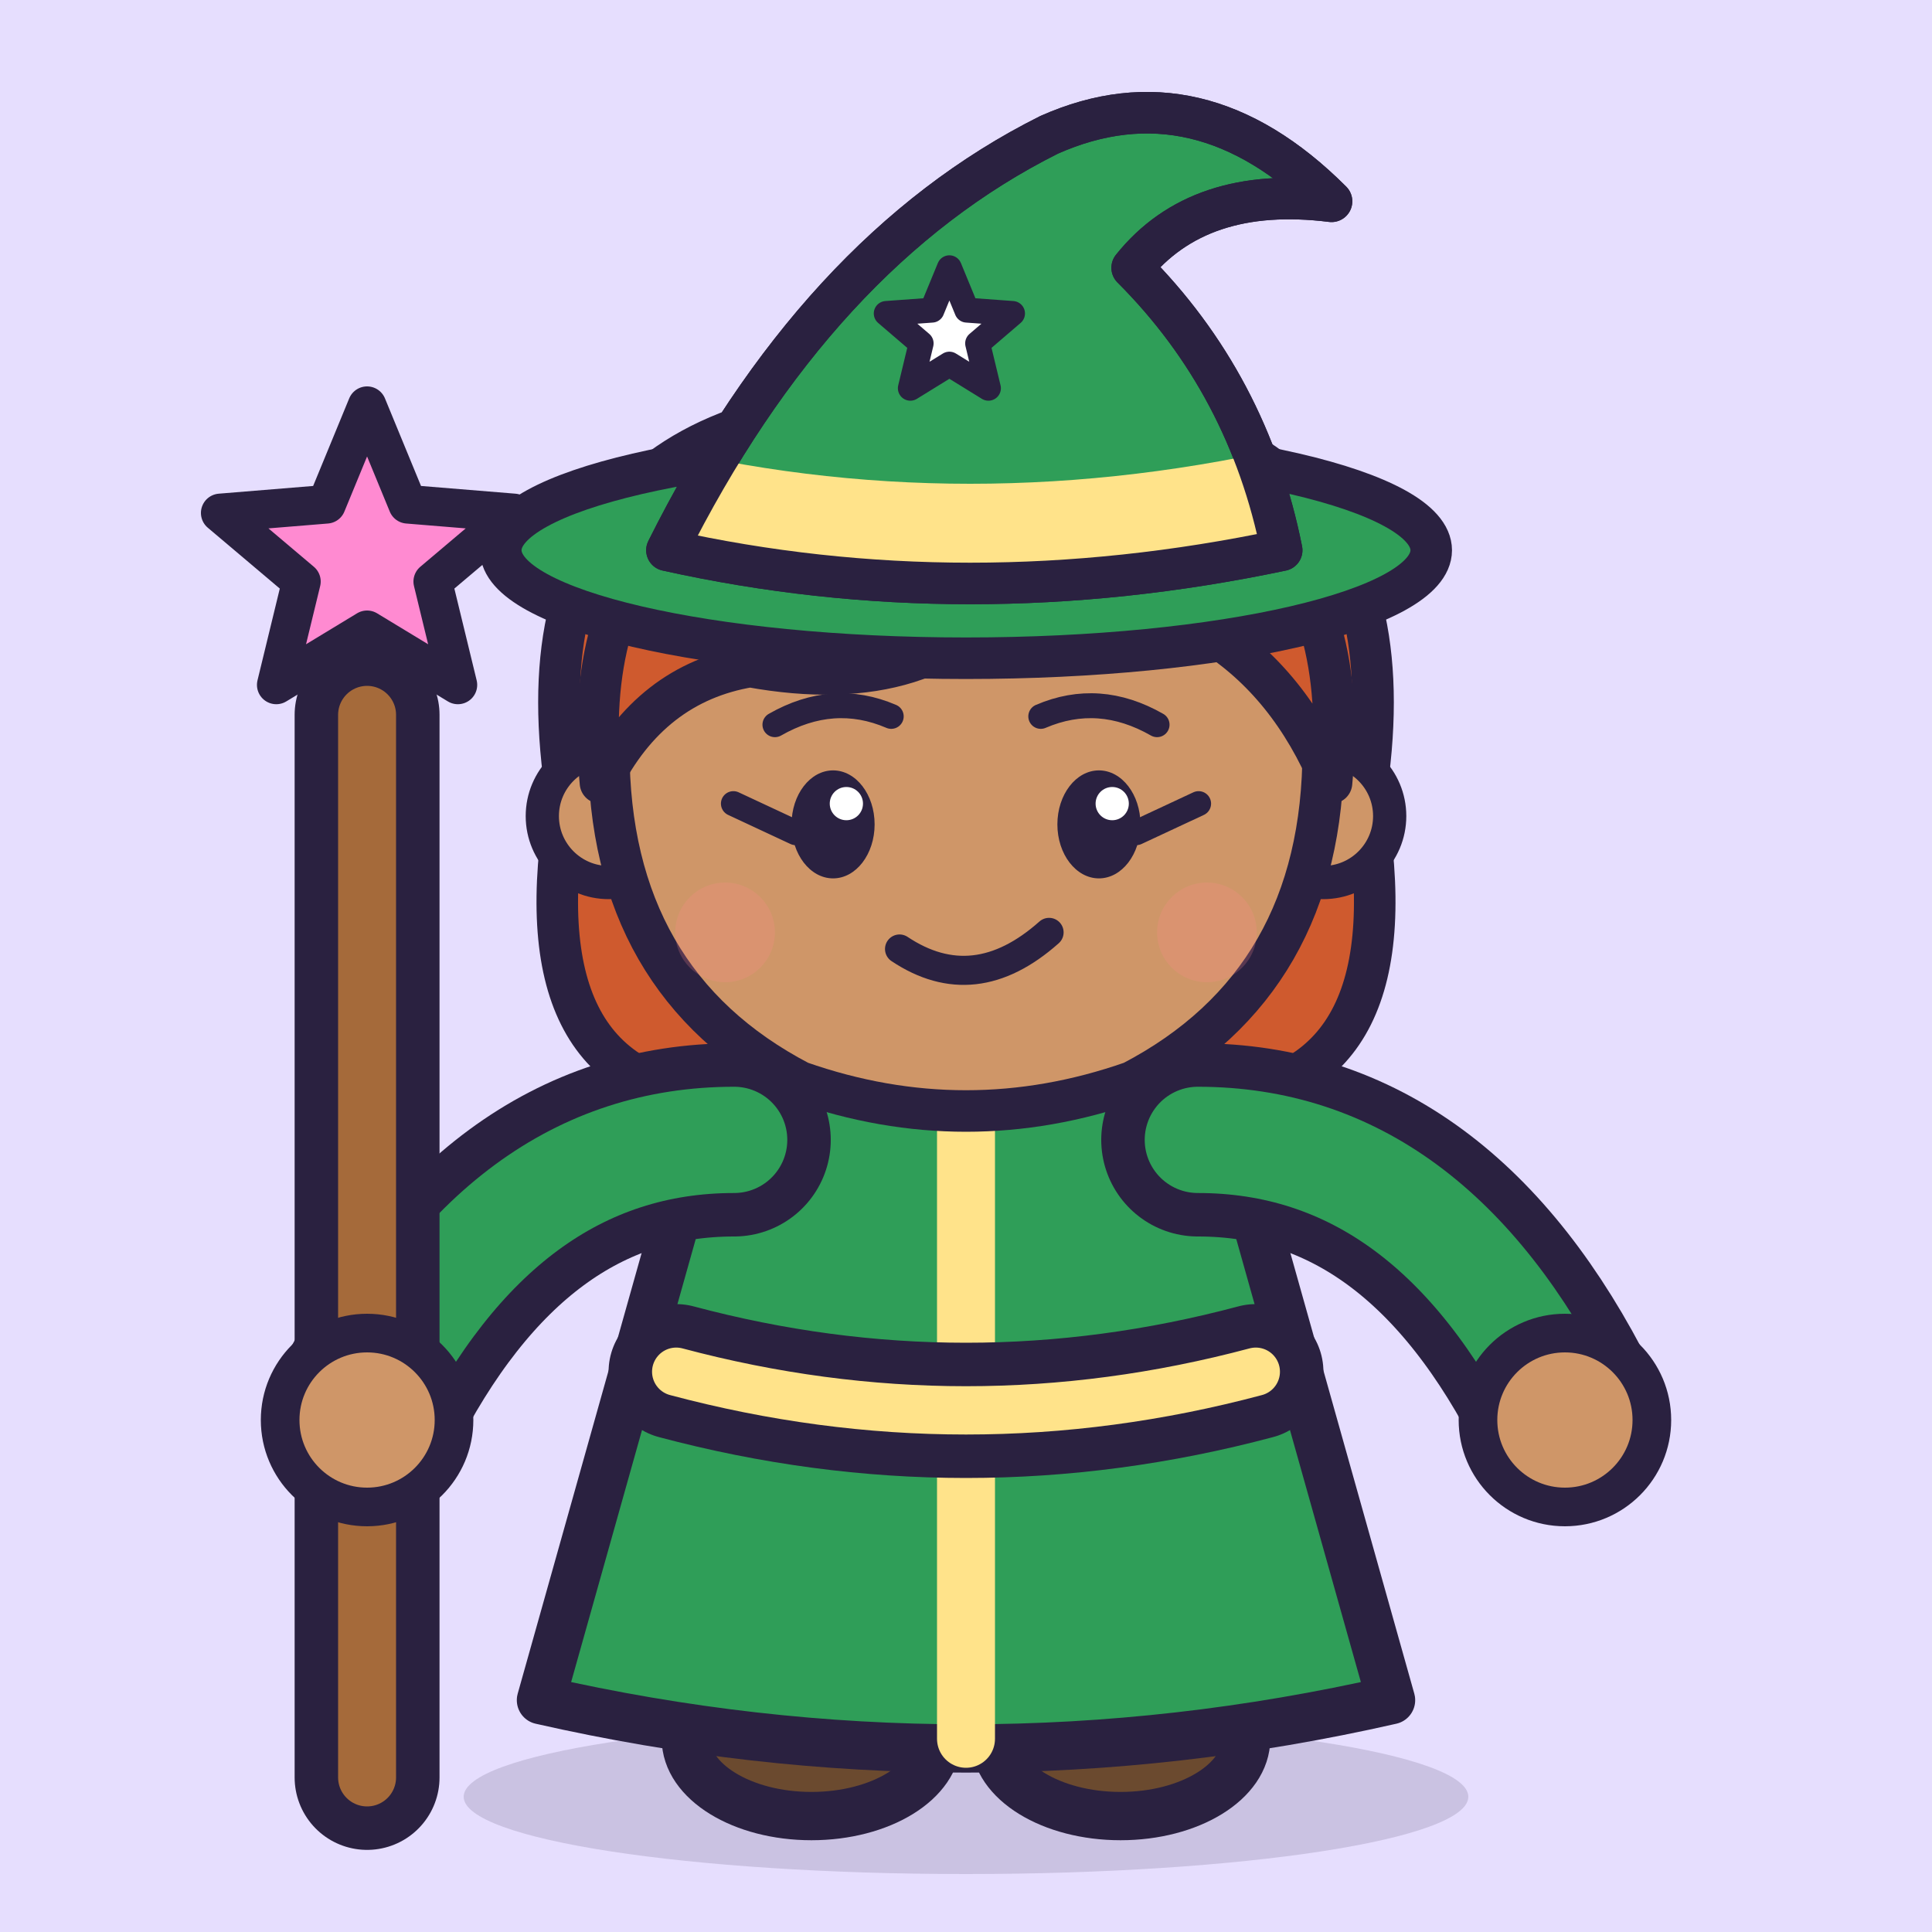
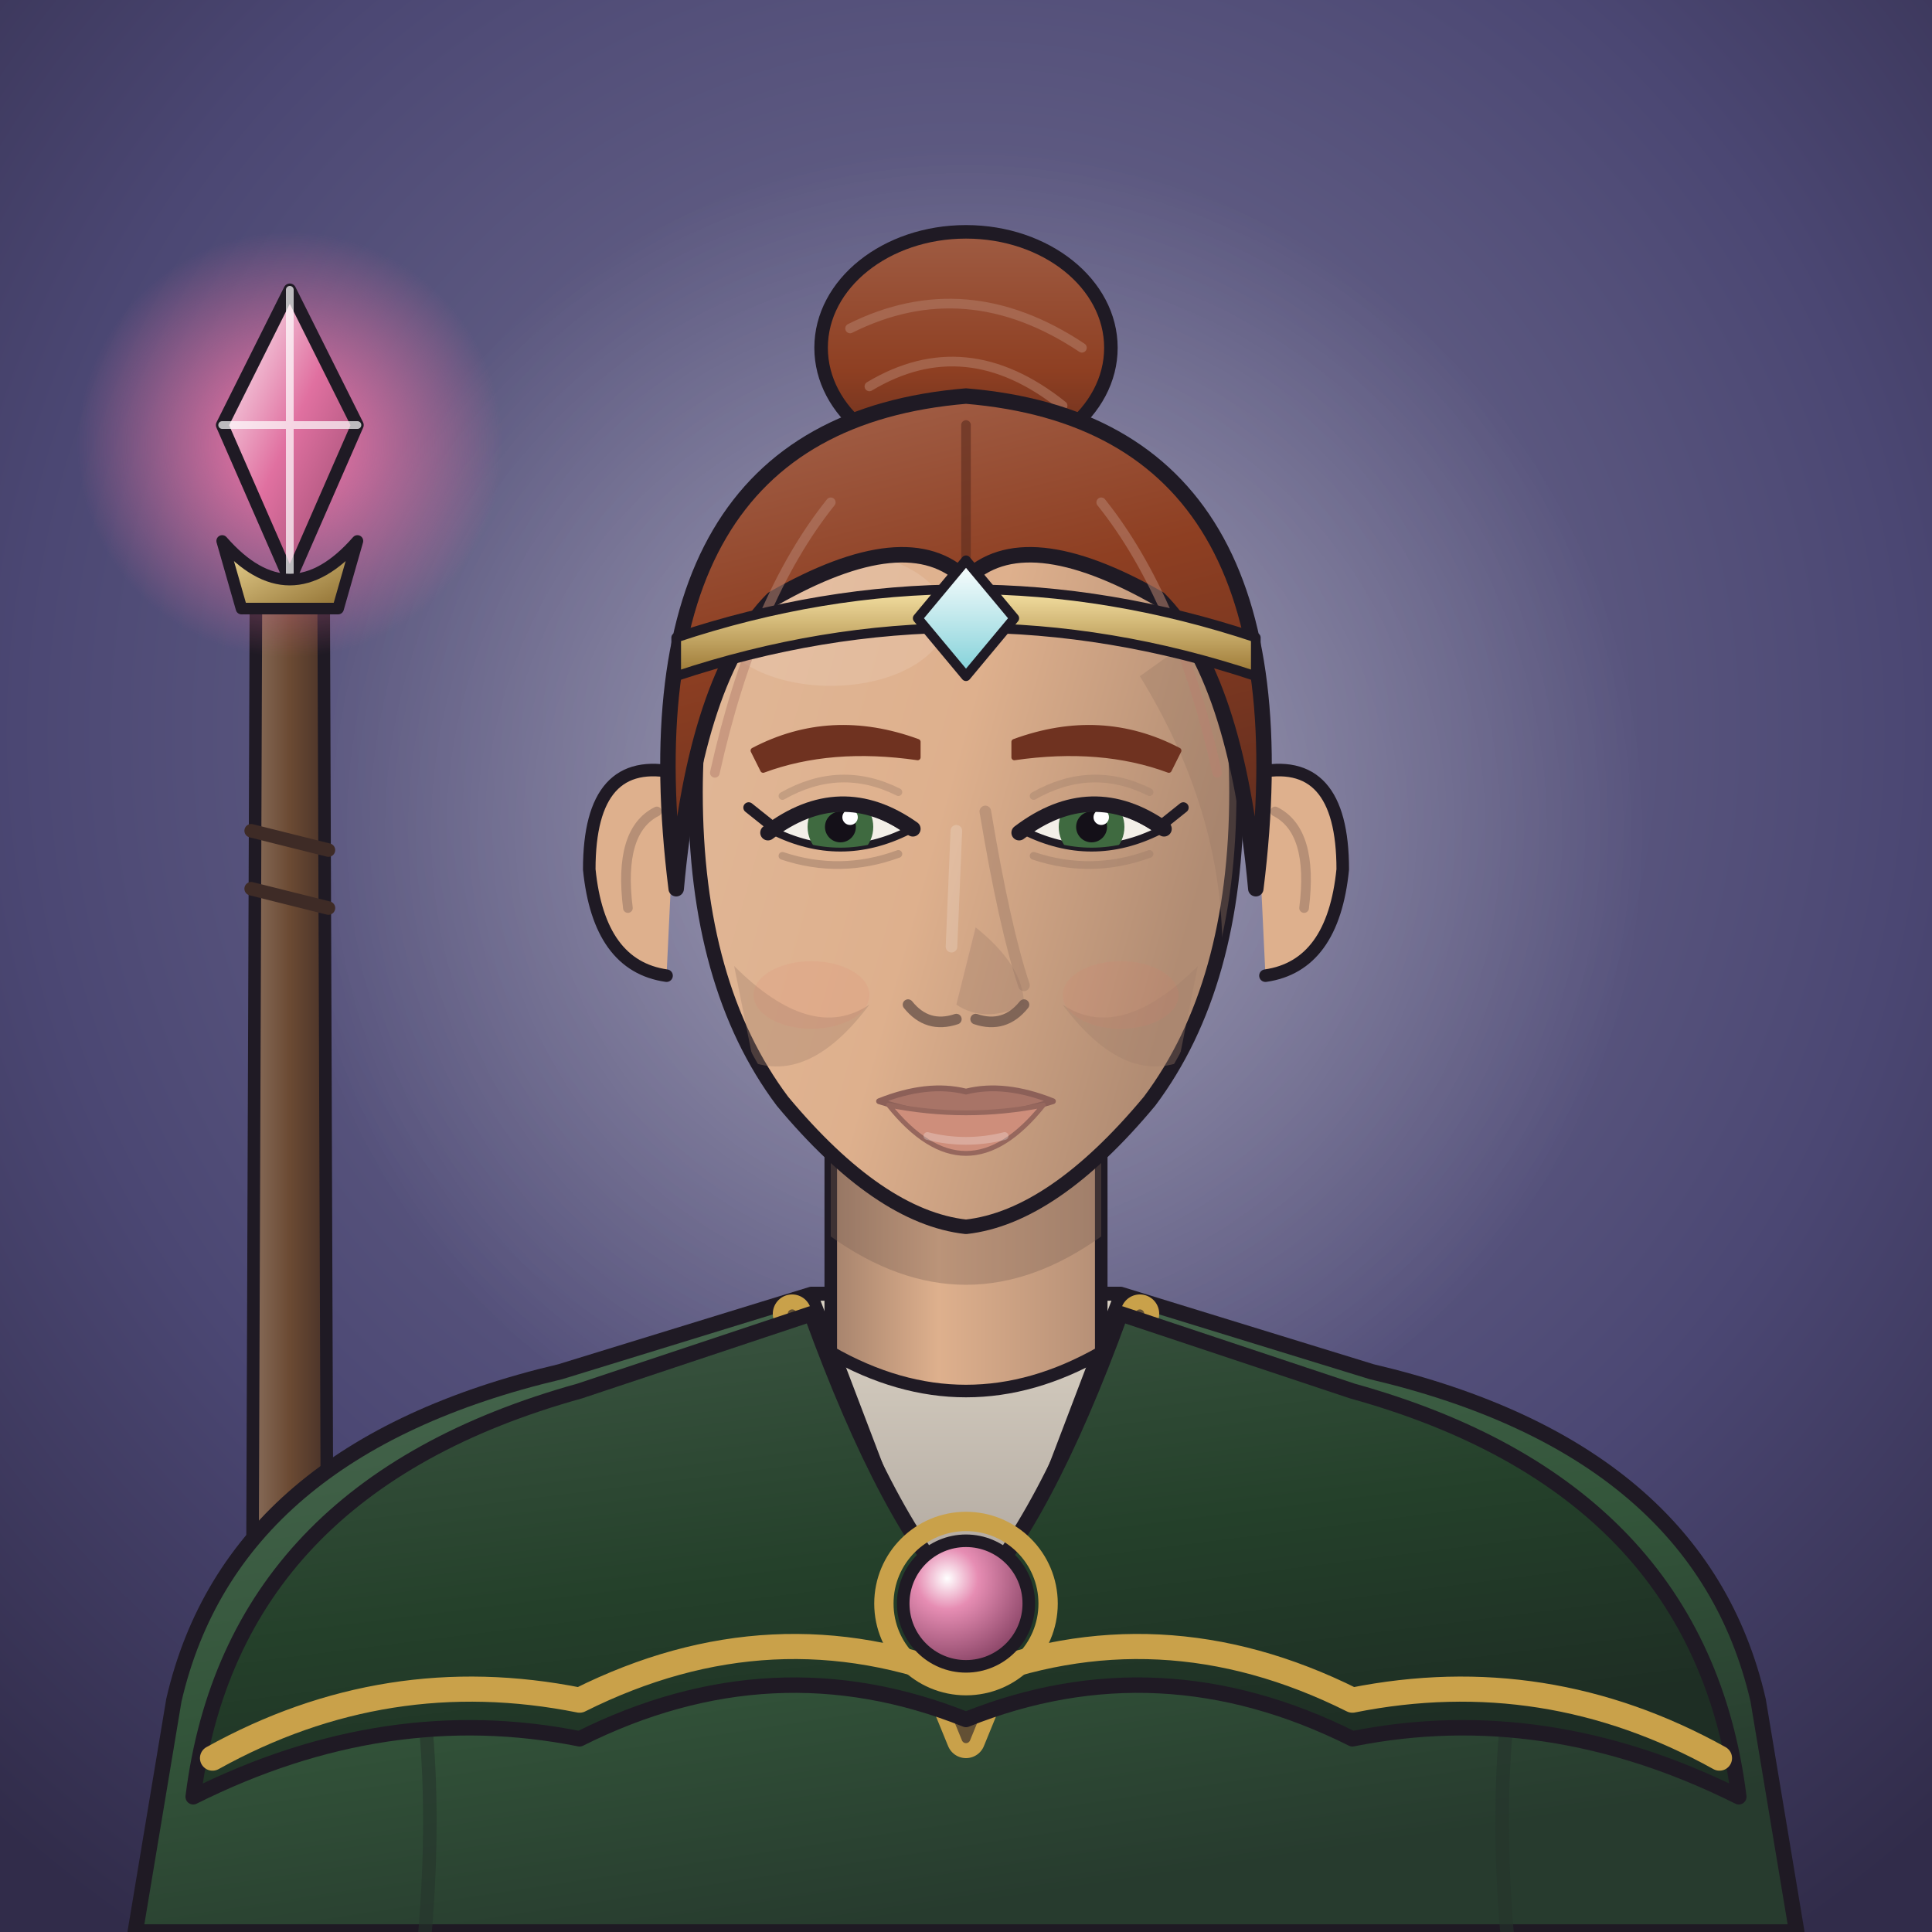
<svg xmlns="http://www.w3.org/2000/svg" viewBox="0 0 200 200" role="img" aria-label="Mage avatar">
-   <rect width="200" height="200" fill="#e6defe" />
-   <ellipse cx="100" cy="186" rx="52" ry="8" fill="#2a2140" opacity=".15" />
-   <g transform="translate(100 112) scale(.86) translate(-100 -122)">
-     <path d="M52 88Q44 38 100 40Q156 38 148 88Q154 122 130 124H70Q46 122 52 88Z" fill="#cf5a2e" stroke="#2a2140" stroke-width="5" stroke-linejoin="round" stroke-linecap="round" />
+   <defs>
+     <radialGradient id="magef3g1" cx="0.5" cy="0.38" r="0.75">
+       <stop offset="0" stop-color="#787596" stop-opacity="1" />
+       <stop offset="0.65" stop-color="#4b4773" stop-opacity="1" />
+       <stop offset="1" stop-color="#312c4a" stop-opacity="1" />
+     </radialGradient>
+     <radialGradient id="magef3g2" cx="0.5" cy="0.5" r="0.5">
+       <stop offset="0" stop-color="#ffffff" stop-opacity="0.35" />
+       <stop offset="1" stop-color="#ffffff" stop-opacity="0" />
+     </radialGradient>
+     <linearGradient id="magef3g3" x1="0" y1="0" x2="1" y2="0">
+       <stop offset="0" stop-color="#896e5c" />
+       <stop offset="0.5" stop-color="#6b4a33" />
+       <stop offset="1" stop-color="#473128" />
+     </linearGradient>
+     <radialGradient id="magef3g4" cx="0.5" cy="0.5" r="0.5">
+       <stop offset="0" stop-color="#ffffff" stop-opacity="0.95" />
+       <stop offset="0.25" stop-color="#e070a0" stop-opacity="0.9" />
+       <stop offset="1" stop-color="#e070a0" stop-opacity="0" />
+     </radialGradient>
+     <linearGradient id="magef3g5" x1="0" y1="0" x2="1" y2="1">
+       <stop offset="0" stop-color="#f2dc9a" />
+       <stop offset="1" stop-color="#8a6a2c" />
+     </linearGradient>
+     <linearGradient id="magef3g6" x1="0" y1="0" x2="1" y2="1">
+       <stop offset="0" stop-color="#ffffff" />
+       <stop offset="0.5" stop-color="#e070a0" />
+       <stop offset="1" stop-color="#8e486a" />
+     </linearGradient>
+     <linearGradient id="magef3g7" x1="0" y1="0" x2="0" y2="1">
+       <stop offset="0" stop-color="#9f5c43" />
+       <stop offset="0.6" stop-color="#8e3f22" />
+       <stop offset="1" stop-color="#632d1e" />
+     </linearGradient>
+     <linearGradient id="magef3g8" x1="0" y1="0" x2="0.4" y2="1">
+       <stop offset="0" stop-color="#4b6952" />
+       <stop offset="0.6" stop-color="#33553a" />
+       <stop offset="1" stop-color="#273b2e" />
+     </linearGradient>
+     <linearGradient id="magef3g9" x1="0" y1="0" x2="0" y2="1">
+       <stop offset="0" stop-color="#dcd4c6" />
+       <stop offset="1" stop-color="#9d948e" />
+     </linearGradient>
+     <linearGradient id="magef3g10" x1="0" y1="0" x2="0.4" y2="1">
+       <stop offset="0" stop-color="#3e5744" />
+       <stop offset="0.6" stop-color="#24402a" />
+       <stop offset="1" stop-color="#1e2e24" />
+     </linearGradient>
+     <radialGradient id="magef3g11" cx="0.35" cy="0.3" r="0.7">
+       <stop offset="0" stop-color="#ffffff" stop-opacity="1" />
+       <stop offset="0.35" stop-color="#e68db3" stop-opacity="1" />
+       <stop offset="1" stop-color="#8e486a" stop-opacity="1" />
+     </radialGradient>
+     <linearGradient id="magef3g12" x1="0" y1="0" x2="1" y2="0">
+       <stop offset="0" stop-color="#a5826c" />
+       <stop offset="0.4" stop-color="#deb08d" />
+       <stop offset="1" stop-color="#b58f76" />
+     </linearGradient>
+     <linearGradient id="magef3g13" x1="0" y1="0" x2="1" y2="0.4">
+       <stop offset="0" stop-color="#e1b898" />
+       <stop offset="0.55" stop-color="#deb08d" />
+       <stop offset="1" stop-color="#b18c73" />
+     </linearGradient>
+     <clipPath id="magef3c14">
+       <path d="M72 82Q72 49 100 47Q128 49 128 82Q128 102 119 114Q109 126 100 127Q91 126 81 114Q72 102 72 82Z" />
+     </clipPath>
+     <clipPath id="magef3c15">
+       <path d="M80 86Q87 81 94 86Q87 89.5 80 86Z" />
+     </clipPath>
+     <clipPath id="magef3c16">
+       <path d="M106 86Q113 81 120 86Q113 89.5 106 86Z" />
+     </clipPath>
+     <linearGradient id="magef3g17" x1="0" y1="0" x2="0.3" y2="1">
+       <stop offset="0" stop-color="#a5654e" />
+       <stop offset="0.5" stop-color="#8e3f22" />
+       <stop offset="1" stop-color="#69301f" />
+     </linearGradient>
+     <linearGradient id="magef3g18" x1="0" y1="0" x2="0" y2="1">
+       <stop offset="0" stop-color="#f6e2a4" />
+       <stop offset="1" stop-color="#9a7632" />
+     </linearGradient>
+     <linearGradient id="magef3g19" x1="0" y1="0" x2="0" y2="1">
+       <stop offset="0" stop-color="#ffffff" />
+       <stop offset="1" stop-color="#7fd0d8" />
+     </linearGradient>
+   </defs>
+   <rect width="200" height="200" fill="url(#magef3g1)" />
+   <circle cx="100" cy="86" r="70" fill="url(#magef3g2)" />
+   <g>
+     <path d="M26.5 60L33.5 60L34 200L26 200Z" fill="url(#magef3g3)" stroke="#1f1a24" stroke-width="1.3" stroke-linejoin="round" stroke-linecap="round" />
+     <path d="M26 86L34 88" fill="none" stroke="#3e2b26" stroke-width="1.4" stroke-linecap="round" stroke-linejoin="round" opacity="1" />
+     <path d="M26 92L34 94" fill="none" stroke="#3e2b26" stroke-width="1.4" stroke-linecap="round" stroke-linejoin="round" opacity="1" />
+     <circle cx="30" cy="46" r="22" fill="url(#magef3g4)" />
+     <path d="M30 30L37 44L30 60L23 44Z" fill="url(#magef3g6)" stroke="#1f1a24" stroke-width="1.3" stroke-linejoin="round" stroke-linecap="round" />
+     <path d="M30 30L30 60M23 44L37 44" fill="none" stroke="#ffffff" stroke-width="0.8" stroke-linecap="round" stroke-linejoin="round" opacity="0.7" />
+     <path d="M23 56Q30 64 37 56L35 63L25 63Z" fill="url(#magef3g5)" stroke="#1f1a24" stroke-width="1.2" stroke-linejoin="round" stroke-linecap="round" />
  </g>
-   <ellipse cx="84" cy="180" rx="13" ry="8" fill="#6b4a2f" stroke="#2a2140" stroke-width="5" stroke-linejoin="round" stroke-linecap="round" />
-   <g transform="translate(200 0) scale(-1 1)">
-     <ellipse cx="84" cy="180" rx="13" ry="8" fill="#6b4a2f" stroke="#2a2140" stroke-width="5" stroke-linejoin="round" stroke-linecap="round" />
+   <ellipse cx="100" cy="36" rx="15" ry="12" fill="url(#magef3g7)" stroke="#1f1a24" stroke-width="1.4" />
+   <path d="M88 34Q100 28 112 36M90 40Q100 34 110 42" fill="none" stroke="#b07964" stroke-width="1" stroke-linecap="round" stroke-linejoin="round" opacity="0.6" />
+   <path d="M14 200L18 176Q24 150 58 142L84 134H116L142 142Q176 150 182 176L186 200Z" fill="url(#magef3g8)" stroke="#1f1a24" stroke-width="1.6" stroke-linejoin="round" stroke-linecap="round" />
+   <path d="M84 134L100 176L116 134Z" fill="url(#magef3g9)" stroke="#1f1a24" stroke-width="1.3" stroke-linejoin="round" stroke-linecap="round" />
+   <path d="M82 136L100 180L118 136" fill="none" stroke="#c9a14a" stroke-width="4" stroke-linecap="round" stroke-linejoin="round" opacity="1" />
+   <path d="M82 136L100 180L118 136" fill="none" stroke="#1f1a24" stroke-width="0.9" stroke-linecap="round" stroke-linejoin="round" opacity="0.6" />
+   <circle cx="86.5" cy="147.0" r="1.1" fill="#e4d0a4" />
+   <circle cx="113.5" cy="147.0" r="1.1" fill="#e4d0a4" />
+   <circle cx="91.0" cy="158.0" r="1.1" fill="#e4d0a4" />
+   <circle cx="109.0" cy="158.0" r="1.1" fill="#e4d0a4" />
+   <circle cx="95.5" cy="169.0" r="1.1" fill="#e4d0a4" />
+   <circle cx="104.5" cy="169.0" r="1.1" fill="#e4d0a4" />
+   <path d="M40 160Q46 176 44 200M160 160Q154 176 156 200" fill="none" stroke="#24342b" stroke-width="1.4" stroke-linecap="round" stroke-linejoin="round" opacity="0.6" />
+   <path d="M20 186Q24 154 60 144L84 136Q92 158 100 166Q108 158 116 136L140 144Q176 154 180 186Q160 176 140 180Q120 170 100 178Q80 170 60 180Q40 176 20 186Z" fill="url(#magef3g10)" stroke="#1f1a24" stroke-width="1.6" stroke-linejoin="round" stroke-linecap="round" />
+   <path d="M22 182Q40 172 60 176Q80 166 100 174Q120 166 140 176Q160 172 178 182" fill="none" stroke="#c9a14a" stroke-width="2.6" stroke-linecap="round" stroke-linejoin="round" opacity="1" />
+   <circle cx="100" cy="166" r="6.5" fill="url(#magef3g11)" stroke="#1f1a24" stroke-width="1.3" />
+   <circle cx="100" cy="166" r="8.5" fill="none" stroke="#c9a14a" stroke-width="2" />
+   <path d="M86 112L86 140Q100 148 114 140L114 112Z" fill="url(#magef3g12)" stroke="#1f1a24" stroke-width="1.3" stroke-linejoin="round" stroke-linecap="round" />
+   <path d="M86 118Q100 134 114 118L114 128Q100 138 86 128Z" fill="#785e52" opacity="0.35" />
+   <path d="M70 80Q61 78 61 90Q62 100 69 101" fill="#deb08d" stroke="#1f1a24" stroke-width="1.3" stroke-linejoin="round" stroke-linecap="round" />
+   <path d="M68 84Q64 86 65 94" fill="none" stroke="#a5826c" stroke-width="1" stroke-linecap="round" stroke-linejoin="round" opacity="0.7" />
+   <path d="M130 80Q139 78 139 90Q138 100 131 101" fill="#deb08d" stroke="#1f1a24" stroke-width="1.3" stroke-linejoin="round" stroke-linecap="round" />
+   <path d="M132 84Q136 86 135 94" fill="none" stroke="#a5826c" stroke-width="1" stroke-linecap="round" stroke-linejoin="round" opacity="0.7" />
+   <path d="M72 82Q72 49 100 47Q128 49 128 82Q128 102 119 114Q109 126 100 127Q91 126 81 114Q72 102 72 82Z" fill="url(#magef3g13)" stroke="#1f1a24" stroke-width="1.5" stroke-linejoin="round" stroke-linecap="round" />
+   <g clip-path="url(#magef3c14)">
+     <path d="M118 70Q134 96 120 124L132 124L132 60Z" fill="#977764" opacity="0.35" />
+     <path d="M76 100Q84 108 90 104Q84 112 78 110Z" fill="#a17f6a" opacity="0.35" />
+     <path d="M124 100Q116 108 110 104Q116 112 122 110Z" fill="#a17f6a" opacity="0.35" />
+     <ellipse cx="86" cy="64" rx="12" ry="7" fill="#ffffff" opacity=".12" />
+     <ellipse cx="84" cy="103" rx="6" ry="3.5" fill="#e07a6a" opacity=".12" />
+     <ellipse cx="116" cy="103" rx="6" ry="3.5" fill="#e07a6a" opacity=".12" />
  </g>
-   <path d="M74 112Q100 102 126 112L144 176Q100 186 56 176Z" fill="#2f9e58" stroke="#2a2140" stroke-width="5" stroke-linejoin="round" stroke-linecap="round" />
-   <path d="M100 110V180" fill="none" stroke="#ffe38a" stroke-width="6" stroke-linecap="round" stroke-linejoin="round" />
-   <path d="M70 142Q100 150 130 142" fill="none" stroke="#2a2140" stroke-width="14" stroke-linecap="round" stroke-linejoin="round" />
-   <path d="M70 142Q100 150 130 142" fill="none" stroke="#ffe38a" stroke-width="5" stroke-linecap="round" stroke-linejoin="round" />
-   <path d="M76 118Q52 118 38 146" fill="none" stroke="#2a2140" stroke-width="20" stroke-linecap="round" stroke-linejoin="round" />
-   <path d="M76 118Q52 118 38 146" fill="none" stroke="#2f9e58" stroke-width="11" stroke-linecap="round" stroke-linejoin="round" />
-   <path d="M38 74V184" fill="none" stroke="#2a2140" stroke-width="15" stroke-linecap="round" stroke-linejoin="round" />
-   <path d="M38 74V184" fill="none" stroke="#a56a3a" stroke-width="6" stroke-linecap="round" stroke-linejoin="round" />
-   <polygon points="38.0,42.0 42.2,52.2 53.2,53.1 44.8,60.2 47.4,70.9 38.0,65.2 28.6,70.9 31.2,60.2 22.8,53.1 33.8,52.2" fill="#ff8ad1" stroke="#2a2140" stroke-width="4" stroke-linejoin="round" stroke-linecap="round" />
-   <circle cx="38" cy="147" r="9" fill="#cf9668" stroke="#2a2140" stroke-width="4" stroke-linejoin="round" stroke-linecap="round" />
-   <path d="M124 118Q148 118 162 146" fill="none" stroke="#2a2140" stroke-width="20" stroke-linecap="round" stroke-linejoin="round" />
-   <path d="M124 118Q148 118 162 146" fill="none" stroke="#2f9e58" stroke-width="11" stroke-linecap="round" stroke-linejoin="round" />
-   <circle cx="162" cy="147" r="9" fill="#cf9668" stroke="#2a2140" stroke-width="4" stroke-linejoin="round" stroke-linecap="round" />
-   <g transform="translate(100 112) scale(.86) translate(-100 -122)">
-     <circle cx="57" cy="90" r="8" fill="#cf9668" stroke="#2a2140" stroke-width="4" stroke-linejoin="round" stroke-linecap="round" />
-     <circle cx="143" cy="90" r="8" fill="#cf9668" stroke="#2a2140" stroke-width="4" stroke-linejoin="round" stroke-linecap="round" />
-     <path d="M57 82Q57 46 100 46Q143 46 143 82Q143 110 120 122Q100 129 80 122Q57 110 57 82Z" fill="#cf9668" stroke="#2a2140" stroke-width="5" stroke-linejoin="round" stroke-linecap="round" />
-     <circle cx="71" cy="104" r="6" fill="#ff8a8d" opacity=".22" />
-     <circle cx="129" cy="104" r="6" fill="#ff8a8d" opacity=".22" />
-     <ellipse cx="84" cy="91" rx="5" ry="6.5" fill="#2a2140" />
-     <circle cx="85.6" cy="88.5" r="2" fill="#fff" />
-     <ellipse cx="116" cy="91" rx="5" ry="6.5" fill="#2a2140" />
-     <circle cx="117.6" cy="88.5" r="2" fill="#fff" />
-     <path d="M77 79Q84 75 91 78M109 78Q116 75 123 79" fill="none" stroke="#2a2140" stroke-width="3" stroke-linecap="round" stroke-linejoin="round" />
-     <path d="M92 106Q101 112 110 104" fill="none" stroke="#2a2140" stroke-width="3.5" stroke-linecap="round" stroke-linejoin="round" />
-     <path d="M79.5 92L72 88.5M120.5 92L128 88.5" fill="none" stroke="#2a2140" stroke-width="3" stroke-linecap="round" stroke-linejoin="round" />
-     <path d="M56 86Q52 44 100 44Q148 44 144 86Q134 62 106 62Q96 76 74 72Q62 74 56 86Z" fill="#cf5a2e" stroke="#2a2140" stroke-width="5" stroke-linejoin="round" stroke-linecap="round" />
-     <ellipse cx="100" cy="58" rx="56" ry="13" fill="#2f9e58" stroke="#2a2140" stroke-width="5" stroke-linejoin="round" stroke-linecap="round" />
-     <clipPath id="h6">
-       <path d="M64 58Q82 22 110 8Q128 0 144 16Q128 14 120 24Q134 38 138 58Q100 66 64 58Z" />
-     </clipPath>
-     <path d="M64 58Q82 22 110 8Q128 0 144 16Q128 14 120 24Q134 38 138 58Q100 66 64 58Z" fill="#2f9e58" stroke="#2a2140" stroke-width="5" stroke-linejoin="round" stroke-linecap="round" />
-     <g clip-path="url(#h6)">
-       <path d="M60 50Q100 60 142 50" fill="none" stroke="#ffe38a" stroke-width="10" stroke-linecap="round" stroke-linejoin="round" />
-     </g>
-     <path d="M64 58Q82 22 110 8Q128 0 144 16Q128 14 120 24Q134 38 138 58Q100 66 64 58Z" fill="none" stroke="none" stroke-width="0" stroke-linecap="round" stroke-linejoin="round" />
-     <path d="M64 58Q82 22 110 8Q128 0 144 16Q128 14 120 24Q134 38 138 58Q100 66 64 58Z" fill="none" stroke="#2a2140" stroke-width="5" stroke-linejoin="round" />
-     <polygon points="98.0,24.0 100.1,29.1 105.6,29.5 101.4,33.1 102.7,38.5 98.0,35.6 93.3,38.5 94.6,33.1 90.4,29.5 95.9,29.1" fill="#fff" stroke="#2a2140" stroke-width="3" stroke-linejoin="round" stroke-linecap="round" />
+   <path d="M80 86Q87 81 94 86Q87 89.5 80 86Z" fill="#f3efe8" stroke="#1f1a24" stroke-width="0.8" stroke-linejoin="round" stroke-linecap="round" />
+   <g clip-path="url(#magef3c15)">
+     <circle cx="87" cy="85.6" r="3.4" fill="#3f6a40" />
+     <circle cx="87" cy="85.6" r="1.6" fill="#141018" />
+     <circle cx="88" cy="84.6" r=".8" fill="#ffffff" />
  </g>
+   <path d="M79.5 86.2Q87 80.5 94.5 85.8" fill="none" stroke="#1f1a24" stroke-width="1.6" stroke-linecap="round" stroke-linejoin="round" opacity="1" />
+   <path d="M81 88.6Q87 90.6 93 88.4" fill="none" stroke="#a5826c" stroke-width="0.8" stroke-linecap="round" stroke-linejoin="round" opacity="0.6" />
+   <path d="M81 82.4Q87 79 93 82" fill="none" stroke="#a5826c" stroke-width="0.8" stroke-linecap="round" stroke-linejoin="round" opacity="0.45" />
+   <path d="M80 85.6L77.5 83.6" fill="none" stroke="#1f1a24" stroke-width="1.1" stroke-linecap="round" stroke-linejoin="round" opacity="1" />
+   <path d="M106 86Q113 81 120 86Q113 89.5 106 86Z" fill="#f3efe8" stroke="#1f1a24" stroke-width="0.8" stroke-linejoin="round" stroke-linecap="round" />
+   <g clip-path="url(#magef3c16)">
+     <circle cx="113" cy="85.6" r="3.4" fill="#3f6a40" />
+     <circle cx="113" cy="85.6" r="1.6" fill="#141018" />
+     <circle cx="114" cy="84.6" r=".8" fill="#ffffff" />
+   </g>
+   <path d="M105.5 86.2Q113 80.5 120.5 85.8" fill="none" stroke="#1f1a24" stroke-width="1.6" stroke-linecap="round" stroke-linejoin="round" opacity="1" />
+   <path d="M107 88.6Q113 90.6 119 88.4" fill="none" stroke="#a5826c" stroke-width="0.8" stroke-linecap="round" stroke-linejoin="round" opacity="0.6" />
+   <path d="M107 82.4Q113 79 119 82" fill="none" stroke="#a5826c" stroke-width="0.8" stroke-linecap="round" stroke-linejoin="round" opacity="0.45" />
+   <path d="M120 85.6L122.5 83.6" fill="none" stroke="#1f1a24" stroke-width="1.1" stroke-linecap="round" stroke-linejoin="round" opacity="1" />
+   <path d="M78 77.7Q86 73.5 95 76.8L95 78.4Q86 77.1 79 79.7Z" fill="#6f3220" stroke="#6f3220" stroke-width="0.6" stroke-linejoin="round" stroke-linecap="round" />
+   <path d="M122 77.7Q114 73.5 105 76.8L105 78.4Q114 77.1 121 79.7Z" fill="#6f3220" stroke="#6f3220" stroke-width="0.6" stroke-linejoin="round" stroke-linecap="round" />
+   <path d="M102 84Q104 96 106 102" fill="none" stroke="#a5826c" stroke-width="1.2" stroke-linecap="round" stroke-linejoin="round" opacity="0.55" />
+   <path d="M101 96Q106 100 106 104Q102 106 99 104Z" fill="#977764" opacity="0.3" />
+   <path d="M94 104Q96 106.5 99 105.5M106 104Q104 106.5 101 105.5" fill="none" stroke="#785e52" stroke-width="1.1" stroke-linecap="round" stroke-linejoin="round" opacity="0.9" />
+   <path d="M99 86L98.5 98" fill="none" stroke="#ffffff" stroke-width="1.2" stroke-linecap="round" stroke-linejoin="round" opacity="0.18" />
+   <path d="M91 114Q96 112 100 113Q104 112 109 114Q104 115.6 100 115.4Q96 115.6 91 114Z" fill="#a87467" stroke="#8c6058" stroke-width="0.6" stroke-linejoin="round" stroke-linecap="round" />
+   <path d="M92 114.4Q100 116 108 114.4Q104 119.4 100 119.4Q96 119.4 92 114.4Z" fill="#ce8e7b" stroke="#96675d" stroke-width="0.5" stroke-linejoin="round" stroke-linecap="round" />
+   <path d="M96 117.6Q100 118.6 104 117.6" fill="none" stroke="#ffffff" stroke-width="0.8" stroke-linecap="round" stroke-linejoin="round" opacity="0.25" />
+   <path d="M70 92Q64 44 100 41Q136 44 130 92Q128 70 120 62Q106 54 100 60Q94 54 80 62Q72 70 70 92Z" fill="url(#magef3g17)" stroke="#1f1a24" stroke-width="1.6" stroke-linejoin="round" stroke-linecap="round" />
+   <path d="M100 44L100 60" fill="none" stroke="#5c2b1e" stroke-width="1" stroke-linecap="round" stroke-linejoin="round" opacity="0.6" />
+   <path d="M86 52Q78 62 74 80M114 52Q122 62 126 80" fill="none" stroke="#b6826f" stroke-width="1" stroke-linecap="round" stroke-linejoin="round" opacity="0.55" />
+   <path d="M70 66Q100 56 130 66L130 70Q100 60 70 70Z" fill="url(#magef3g18)" stroke="#1f1a24" stroke-width="1" stroke-linejoin="round" stroke-linecap="round" />
+   <path d="M100 58L105 64L100 70L95 64Z" fill="url(#magef3g19)" stroke="#1f1a24" stroke-width="1" stroke-linejoin="round" stroke-linecap="round" />
</svg>
